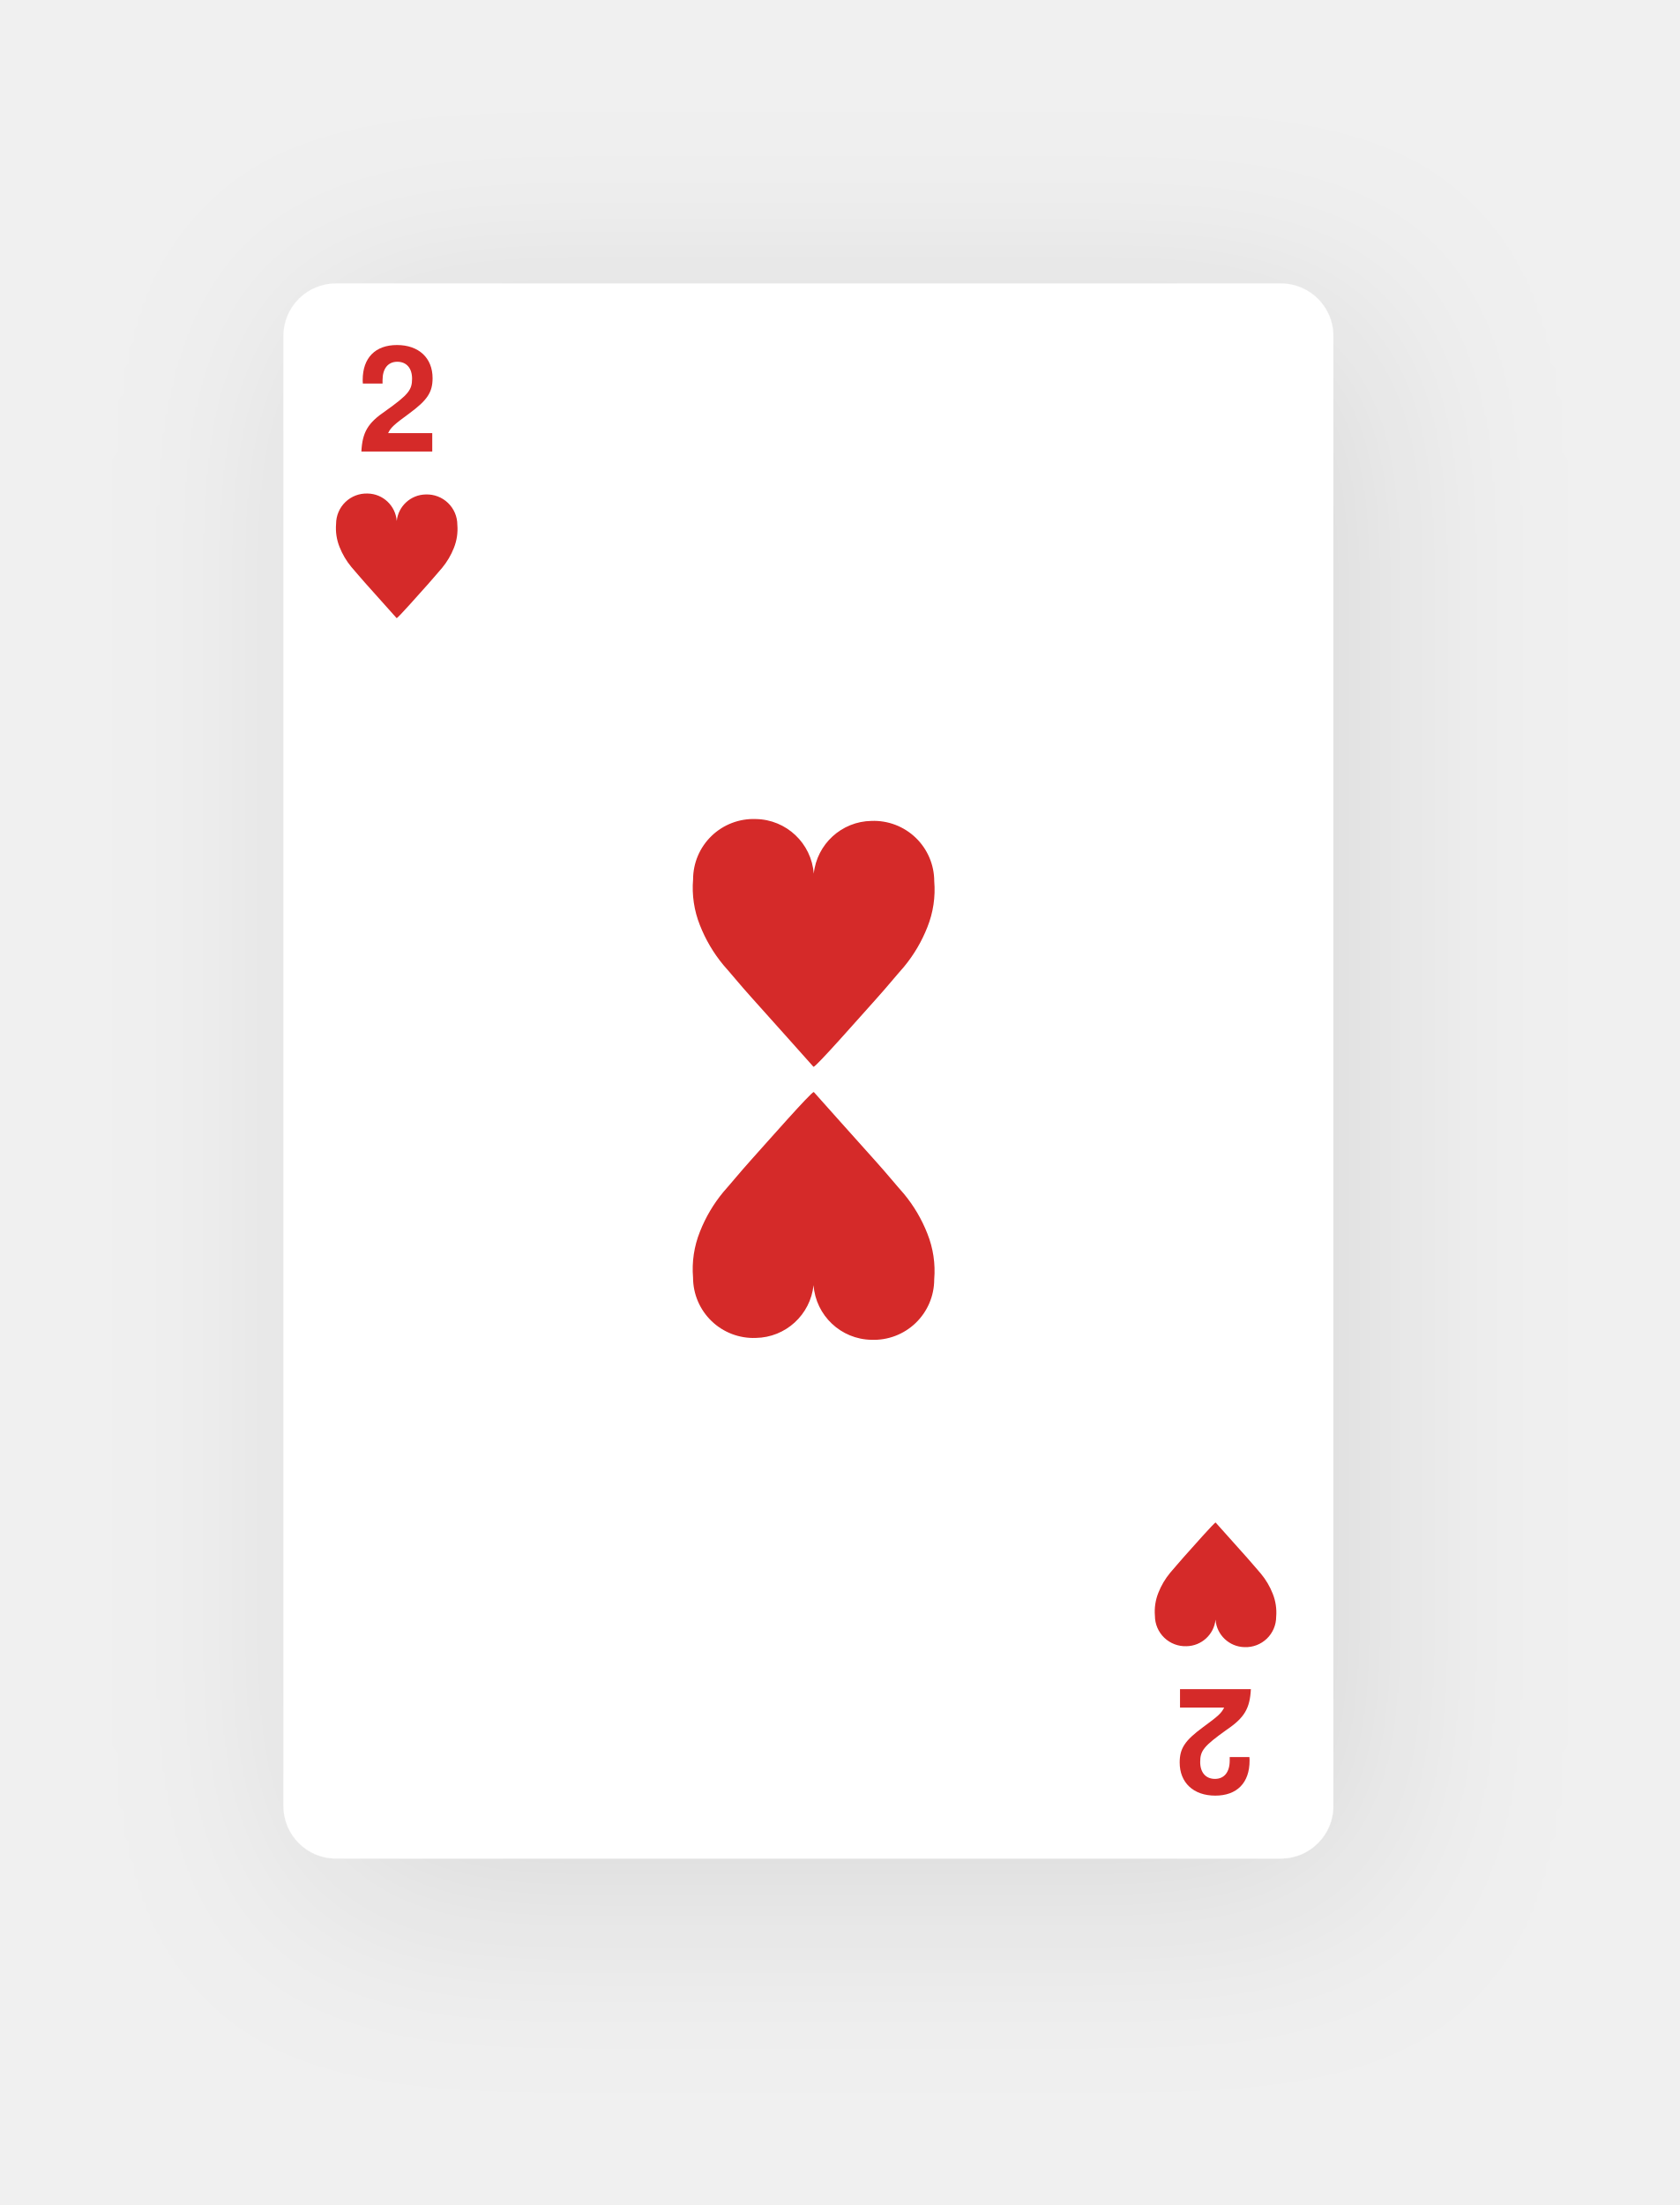
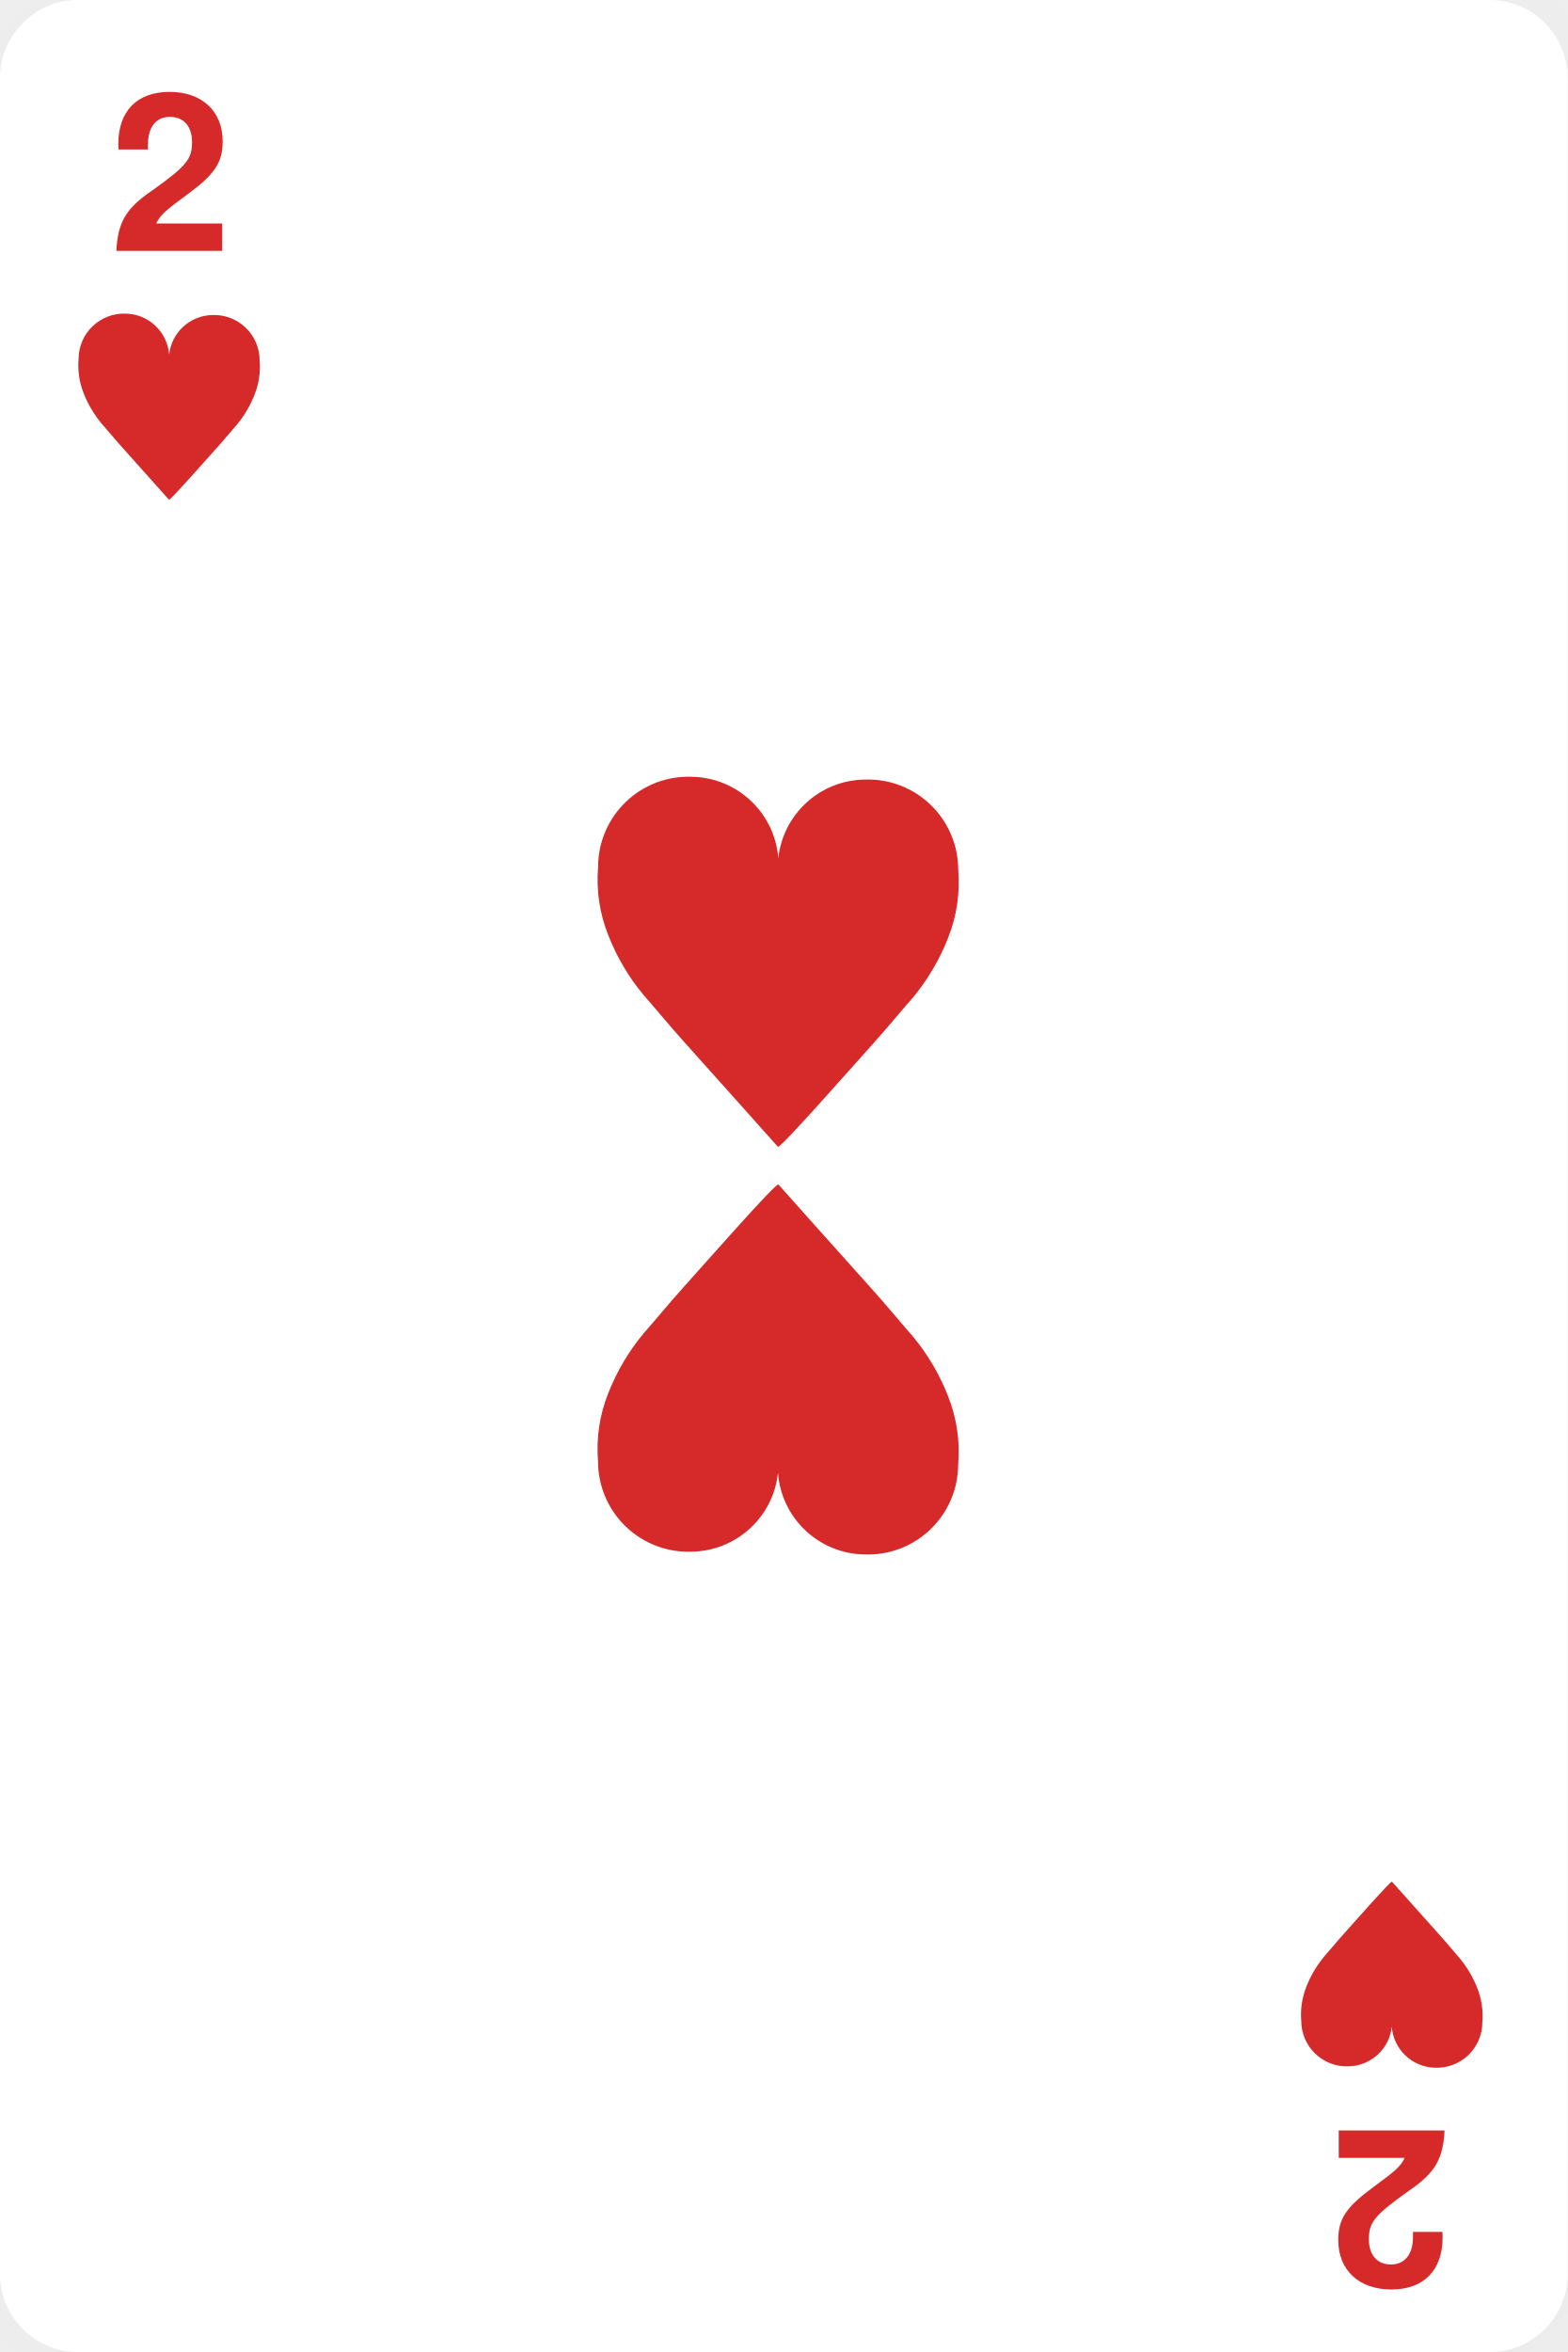
- <svg xmlns="http://www.w3.org/2000/svg" viewBox="0 0 160 210">
+ <svg xmlns="http://www.w3.org/2000/svg" viewBox="0 0 100 150">
  <defs>
    <style>
      .cls-1 {
        fill: #fff;
      }

      .cls-2, .cls-3 {
        fill: #d52a29;
      }

      .cls-3 {
        font-size: 14px;
        font-family: HelveticaNeue-Bold, Helvetica Neue;
        font-weight: 700;
      }

      .cls-4 {
        filter: url(#Rectangle_1);
      }
    </style>
-     <filter id="Rectangle_1" x="0" y="0" width="160" height="210" filterUnits="userSpaceOnUse">
+     <filter id="Rectangle_1" x="0" y="0" width="100" height="150" filterUnits="userSpaceOnUse">
      <feOffset dx="3" dy="3" input="SourceAlpha" />
      <feGaussianBlur stdDeviation="10" result="blur" />
      <feFlood flood-opacity="0.102" />
      <feComposite operator="in" in2="blur" />
      <feComposite in="SourceGraphic" />
    </filter>
  </defs>
  <g id="Group_171" data-name="Group 171" transform="translate(-147 -476)">
    <g id="Group_158" data-name="Group 158" transform="translate(34 259)">
      <g id="Symbol_5_305" data-name="Symbol 5 – 305">
        <g class="cls-4" transform="matrix(1, 0, 0, 1, 113, 217)">
-           <rect id="Rectangle_1-2" data-name="Rectangle 1" class="cls-1" width="100" height="150" rx="5" transform="translate(27 27)" />
+           <rect id="Rectangle_1-2" data-name="Rectangle 1" class="cls-1" width="100" height="150" rx="5" />
        </g>
      </g>
-       <g id="Group_1" data-name="Group 1" transform="translate(0 -3)">
+       <g id="Group_1" data-name="Group 1" transform="translate(-27 -30)">
        <g id="Symbol_1_168" data-name="Symbol 1 – 168" transform="translate(-235.479 -95.719)">
          <path id="Union_5" data-name="Union 5" class="cls-2" d="M5.779,9.252a2.825,2.825,0,0,1-2.765,2.529A2.9,2.9,0,0,1,.006,8.89a4.824,4.824,0,0,1,.329-2.2,6.982,6.982,0,0,1,1.122-1.9c.362-.408.831-.984,1.322-1.528C3.571,2.382,5.664,0,5.791,0h0a.005.005,0,0,1,0,.005c.125.14,2.193,2.459,2.992,3.346.491.545.96,1.12,1.322,1.528a6.985,6.985,0,0,1,1.122,1.9,4.824,4.824,0,0,1,.329,2.2,2.9,2.9,0,0,1-3.007,2.891A2.829,2.829,0,0,1,5.779,9.252Z" transform="translate(392.047 374.591) rotate(180)" />
        </g>
        <text id="_2" data-name="2" class="cls-3" transform="translate(147 263)">
          <tspan x="0" y="0">2</tspan>
        </text>
      </g>
-       <g id="Group_2" data-name="Group 2" transform="translate(379.568 640.872) rotate(180)">
+       <g id="Group_2" data-name="Group 2" transform="translate(352.568 615.872) rotate(180)">
        <g id="Symbol_1_169" data-name="Symbol 1 – 169" transform="translate(-235.479 -95.719)">
          <path id="Union_5-2" data-name="Union 5" class="cls-2" d="M5.779,9.252a2.825,2.825,0,0,1-2.765,2.529A2.9,2.9,0,0,1,.006,8.89a4.824,4.824,0,0,1,.329-2.2,6.982,6.982,0,0,1,1.122-1.9c.362-.408.831-.984,1.322-1.528C3.571,2.382,5.664,0,5.791,0h0a.005.005,0,0,1,0,.005c.125.14,2.193,2.459,2.992,3.346.491.545.96,1.12,1.322,1.528a6.985,6.985,0,0,1,1.122,1.9,4.824,4.824,0,0,1,.329,2.2,2.9,2.9,0,0,1-3.007,2.891A2.829,2.829,0,0,1,5.779,9.252Z" transform="translate(392.047 374.591) rotate(180)" />
        </g>
        <text id="_2-2" data-name="2" class="cls-3" transform="translate(147 263)">
          <tspan x="0" y="0">2</tspan>
        </text>
      </g>
    </g>
-     <g id="Group_169" data-name="Group 169" transform="translate(0.432 0.732)">
+     <g id="Group_169" data-name="Group 169" transform="translate(-27.432 -27.732)">
      <path id="Union_9" data-name="Union 9" class="cls-2" d="M11.49,18.395a5.617,5.617,0,0,1-5.5,5.027A5.755,5.755,0,0,1,.013,17.675a9.591,9.591,0,0,1,.654-4.369A13.881,13.881,0,0,1,2.9,9.523c.72-.812,1.652-1.956,2.628-3.038C7.1,4.737,11.262,0,11.513,0V0l0,0a.011.011,0,0,1,.01.011c.248.278,4.36,4.89,5.95,6.653C18.45,7.749,19.382,8.893,20.1,9.7a13.888,13.888,0,0,1,2.231,3.783,9.591,9.591,0,0,1,.653,4.369A5.755,5.755,0,0,1,17.007,23.6,5.624,5.624,0,0,1,11.49,18.395Z" transform="translate(235.568 576.872) rotate(180)" />
      <path id="Union_10" data-name="Union 10" class="cls-2" d="M11.49,18.395a5.617,5.617,0,0,1-5.5,5.027A5.755,5.755,0,0,1,.013,17.675a9.591,9.591,0,0,1,.654-4.369A13.881,13.881,0,0,1,2.9,9.523c.72-.812,1.652-1.956,2.628-3.038C7.1,4.737,11.262,0,11.513,0V0l0,0a.011.011,0,0,1,.01.011c.248.278,4.36,4.89,5.95,6.653C18.45,7.749,19.382,8.893,20.1,9.7a13.888,13.888,0,0,1,2.231,3.783,9.591,9.591,0,0,1,.653,4.369A5.755,5.755,0,0,1,17.007,23.6,5.624,5.624,0,0,1,11.49,18.395Z" transform="translate(212.568 579.268)" />
    </g>
  </g>
</svg>
